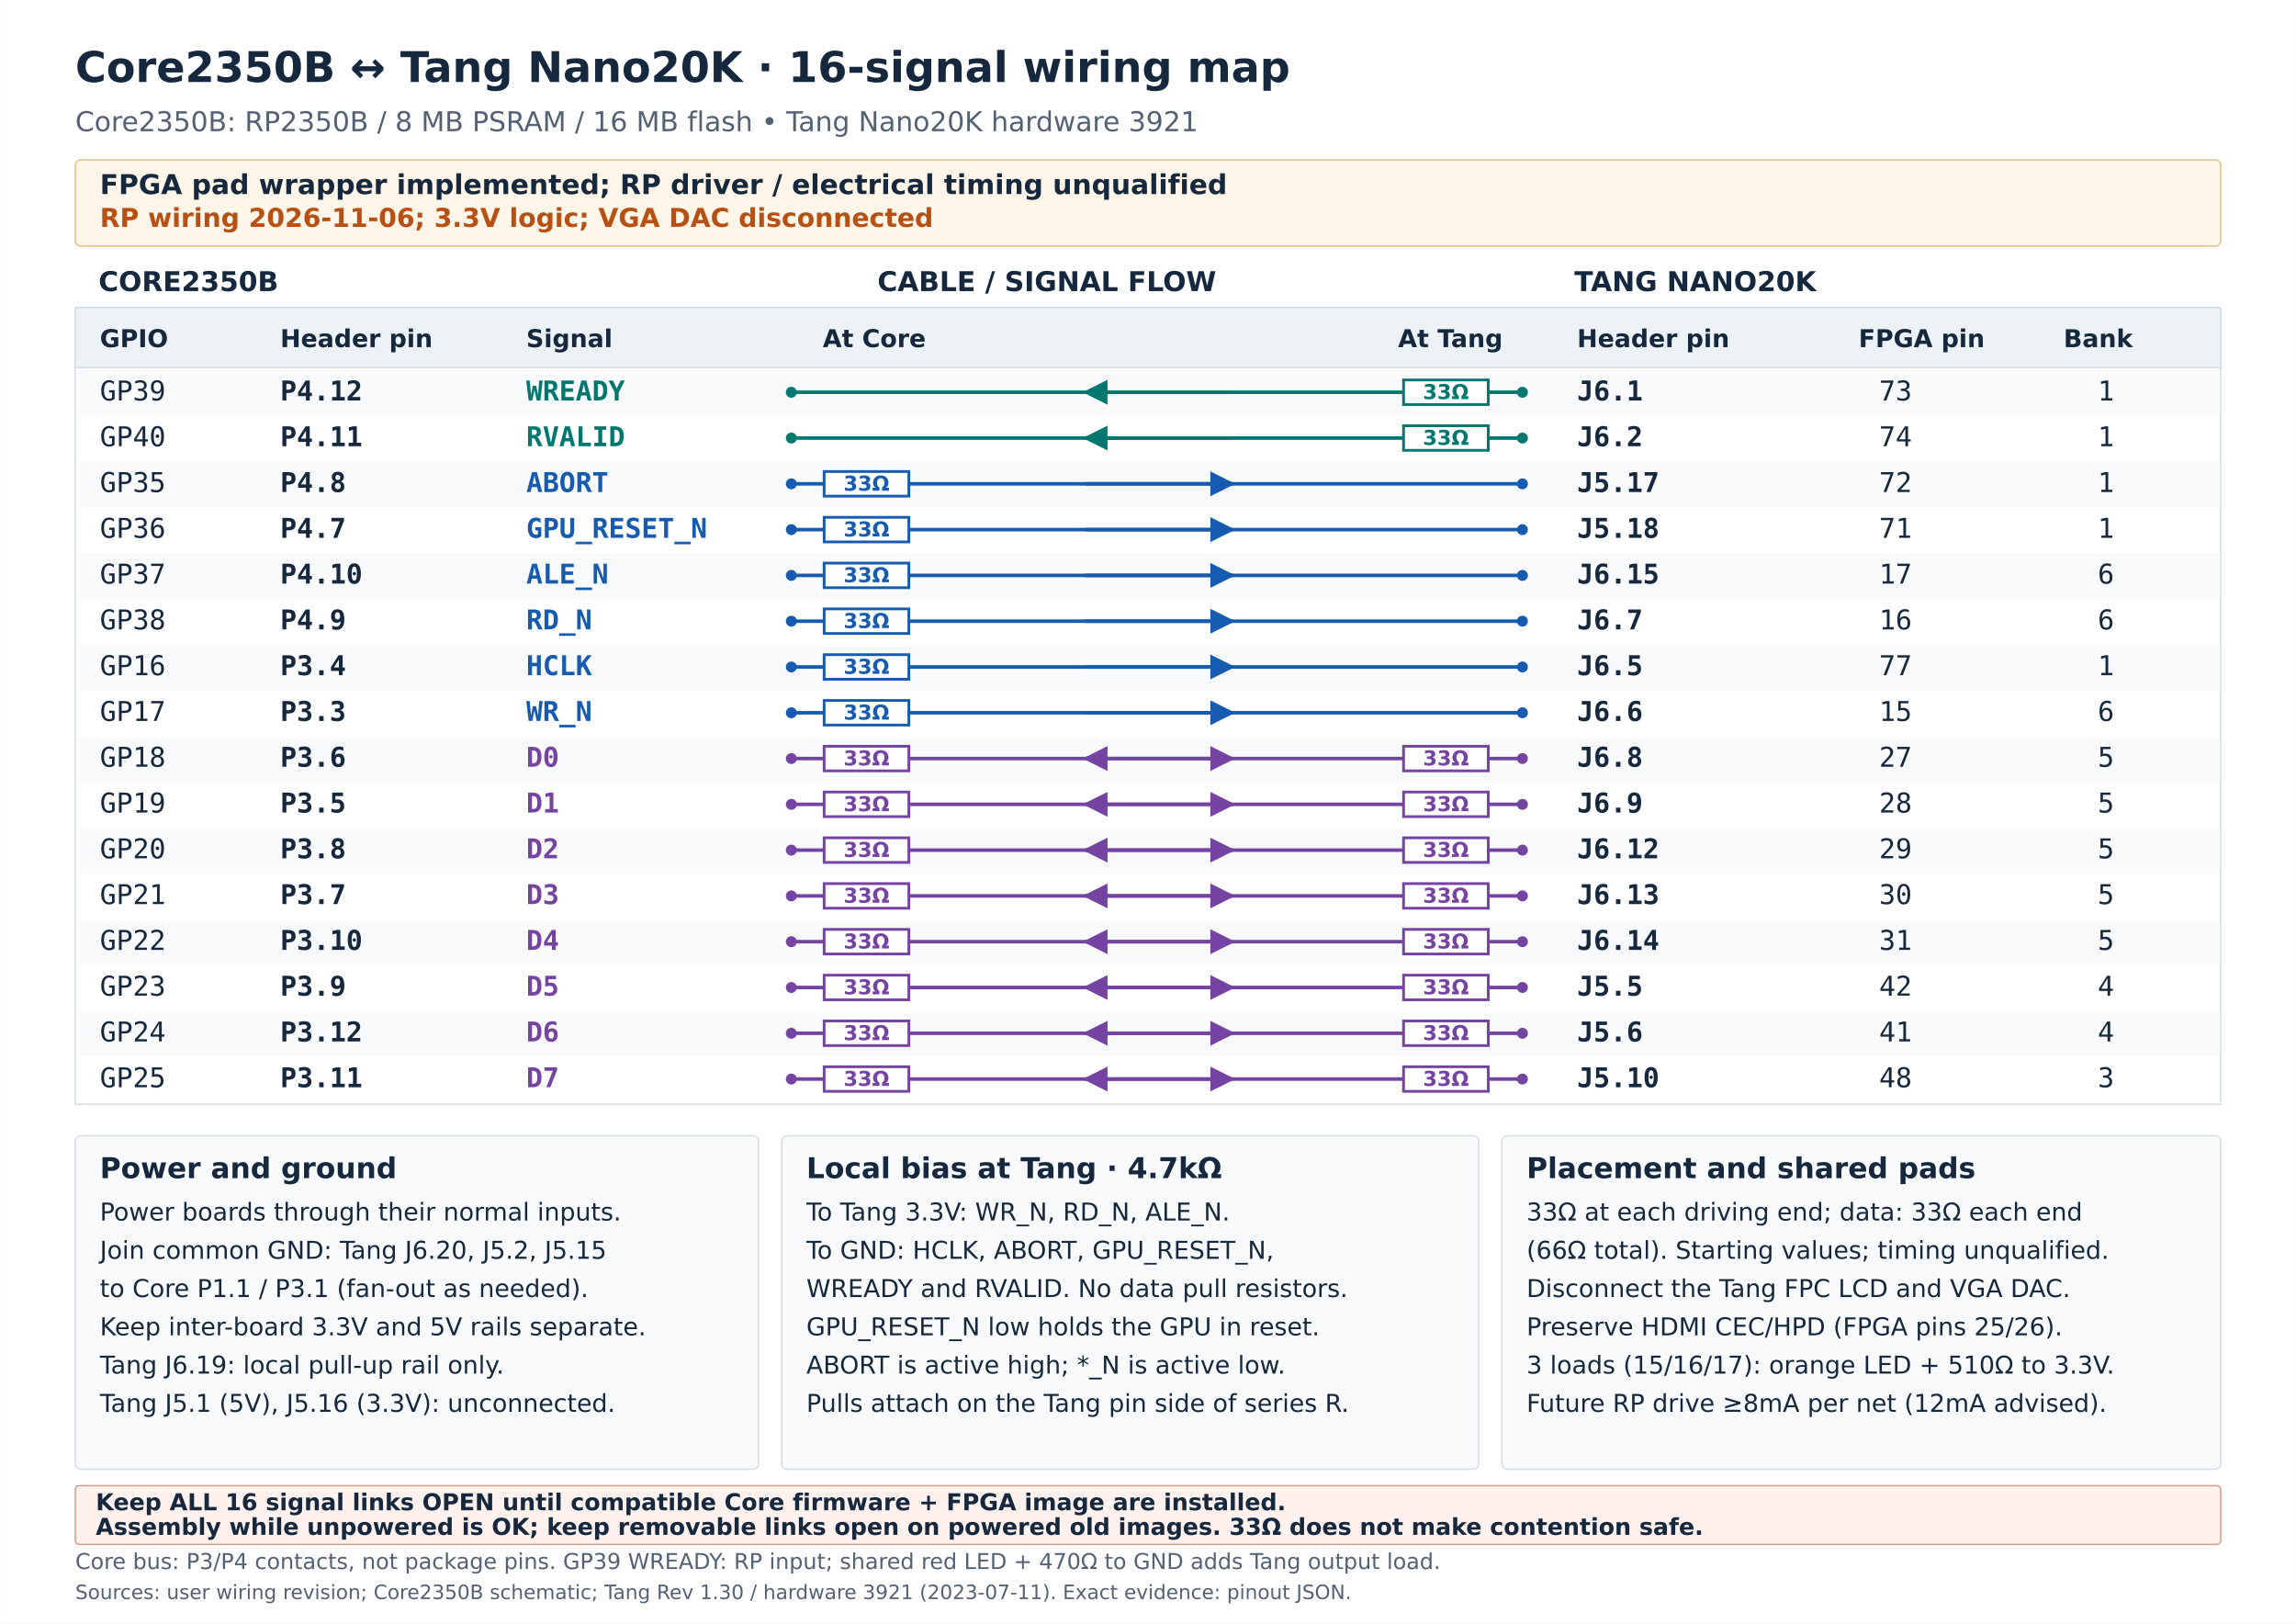
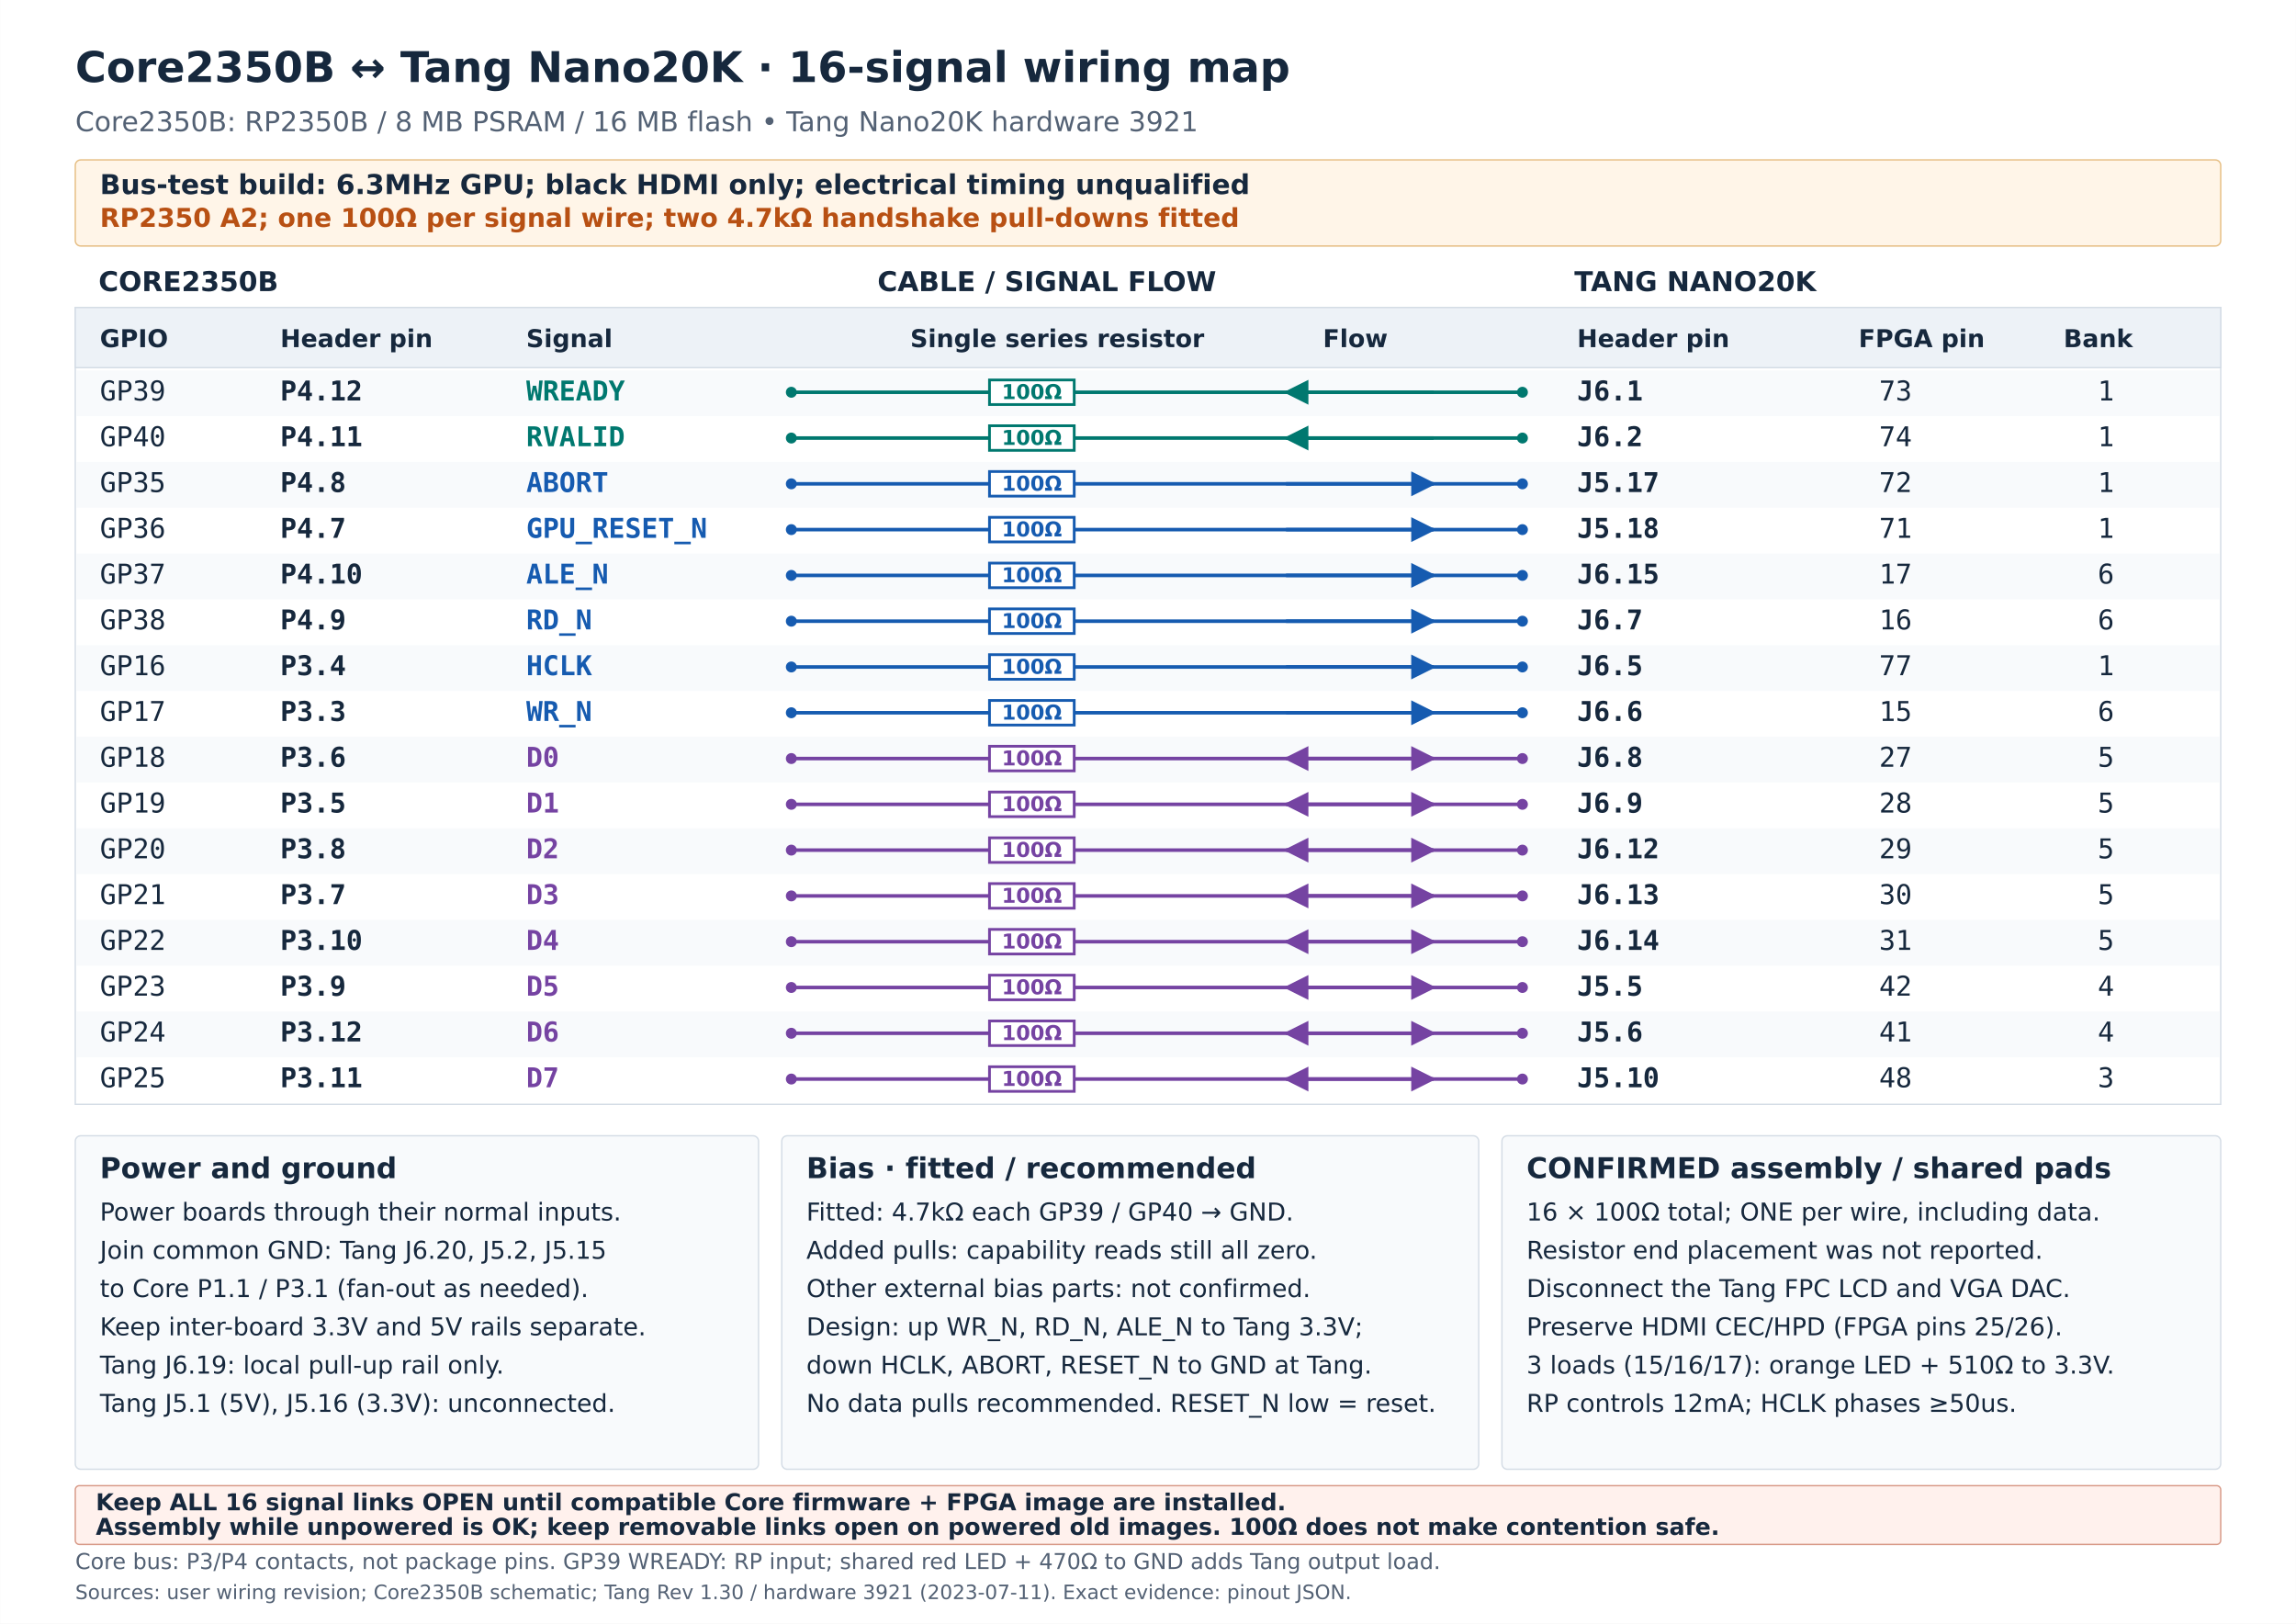
<svg xmlns="http://www.w3.org/2000/svg" width="297mm" height="210mm" viewBox="0 0 1680 1188" role="img" aria-label="Core2350B to Tang Nano20K: revised 16-signal point-to-point wiring">
  <defs>
    <marker id="arrow" viewBox="0 0 10 10" refX="9" refY="5" markerWidth="7" markerHeight="7" orient="auto-start-reverse" markerUnits="strokeWidth">
      <path d="M0 0L10 5L0 10Z" fill="context-stroke" />
    </marker>
  </defs>
  <style>text{font-family:"DejaVu Sans",Arial,sans-serif;fill:#16283d}.mono{font-family:"DejaVu Sans Mono",monospace}</style>
  <rect x="0" y="0" width="1680" height="1188" rx="0" fill="white" stroke="none" stroke-width="1" />
  <text x="55" y="60" font-size="31" font-weight="700" style="fill:#16283d" text-anchor="start" class="">Core2350B ↔ Tang Nano20K · 16-signal wiring map</text>
  <text x="55" y="96" font-size="20" font-weight="400" style="fill:#536174" text-anchor="start" class="">Core2350B: RP2350B / 8 MB PSRAM / 16 MB flash   •   Tang Nano20K hardware 3921</text>
  <rect x="55" y="117" width="1570" height="63" rx="4" fill="#fff5e8" stroke="#e6be83" stroke-width="1" />
-   <text x="73" y="142" font-size="20" font-weight="700" style="fill:#16283d" text-anchor="start" class="">FPGA pad wrapper implemented; RP driver / electrical timing unqualified</text>
-   <text x="73" y="166" font-size="19" font-weight="600" style="fill:#b85013" text-anchor="start" class="">RP wiring 2026-11-06; 3.3V logic; VGA DAC disconnected</text>
+   <text x="73" y="142" font-size="20" font-weight="700" style="fill:#16283d" text-anchor="start" class="">Bus-test build: 6.3MHz GPU; black HDMI only; electrical timing unqualified</text>
+   <text x="73" y="166" font-size="19" font-weight="600" style="fill:#b85013" text-anchor="start" class="">RP2350 A2; one 100Ω per signal wire; two 4.7kΩ handshake pull-downs fitted</text>
  <text x="72" y="213" font-size="20" font-weight="700" style="fill:#16283d" text-anchor="start" class="">CORE2350B</text>
  <text x="642" y="213" font-size="20" font-weight="700" style="fill:#16283d" text-anchor="start" class="">CABLE / SIGNAL FLOW</text>
  <text x="1152" y="213" font-size="20" font-weight="700" style="fill:#16283d" text-anchor="start" class="">TANG NANO20K</text>
  <rect x="55" y="225" width="1570" height="583" rx="0" fill="white" stroke="#d4dce5" stroke-width="1" />
  <rect x="55" y="225" width="1570" height="44" rx="0" fill="#edf2f7" stroke="#d4dce5" stroke-width="1" />
  <text x="73" y="254" font-size="18" font-weight="700" style="fill:#16283d" text-anchor="start" class="">GPIO</text>
  <text x="205" y="254" font-size="18" font-weight="700" style="fill:#16283d" text-anchor="start" class="">Header pin</text>
  <text x="385" y="254" font-size="18" font-weight="700" style="fill:#16283d" text-anchor="start" class="">Signal</text>
-   <text x="602" y="254" font-size="18" font-weight="700" style="fill:#16283d" text-anchor="start" class="">At Core</text>
-   <text x="1023" y="254" font-size="18" font-weight="700" style="fill:#16283d" text-anchor="start" class="">At Tang</text>
+   <text x="666" y="254" font-size="18" font-weight="700" style="fill:#16283d" text-anchor="start" class="">Single series resistor</text>
+   <text x="968" y="254" font-size="18" font-weight="700" style="fill:#16283d" text-anchor="start" class="">Flow</text>
  <text x="1154" y="254" font-size="18" font-weight="700" style="fill:#16283d" text-anchor="start" class="">Header pin</text>
  <text x="1360" y="254" font-size="18" font-weight="700" style="fill:#16283d" text-anchor="start" class="">FPGA pin</text>
  <text x="1510" y="254" font-size="18" font-weight="700" style="fill:#16283d" text-anchor="start" class="">Bank</text>
  <rect x="56" y="271.0" width="1568" height="33.5" rx="0" fill="#f8fafc" stroke="none" stroke-width="1" />
  <text x="73" y="293.0" font-size="20" font-weight="400" style="fill:#16283d" text-anchor="start" class="mono">GP39</text>
  <text x="205" y="293.0" font-size="20" font-weight="600" style="fill:#16283d" text-anchor="start" class="mono">P4.12</text>
  <text x="385" y="293.0" font-size="20" font-weight="700" style="fill:#00786f" text-anchor="start" class="mono">WREADY</text>
  <line x1="579" y1="287.0" x2="1114" y2="287.0" stroke="#00786f" stroke-width="2.6" />
  <circle cx="579" cy="287.0" r="3.5" fill="#00786f" stroke="#00786f" stroke-width="1" />
  <circle cx="1114" cy="287.0" r="3.5" fill="#00786f" stroke="#00786f" stroke-width="1" />
-   <rect x="1027" y="278.0" width="62" height="18" rx="0" fill="white" stroke="#00786f" stroke-width="2" />
-   <text x="1058" y="292.0" font-size="15" font-weight="600" style="fill:#00786f" text-anchor="middle" class="">33Ω</text>
-   <line x1="794" y1="287.0" x2="902" y2="287.0" stroke="#00786f" stroke-width="2.6" marker-start="url(#arrow)" />
+   <rect x="724" y="278.0" width="62" height="18" rx="0" fill="white" stroke="#00786f" stroke-width="2" />
+   <text x="755" y="292.0" font-size="15" font-weight="600" style="fill:#00786f" text-anchor="middle" class="">100Ω</text>
+   <line x1="941" y1="287.0" x2="1049" y2="287.0" stroke="#00786f" stroke-width="2.6" marker-start="url(#arrow)" />
  <text x="1154" y="293.0" font-size="20" font-weight="600" style="fill:#16283d" text-anchor="start" class="mono">J6.1</text>
  <text x="1375" y="293.0" font-size="20" font-weight="400" style="fill:#16283d" text-anchor="start" class="mono">73</text>
  <text x="1535" y="293.0" font-size="20" font-weight="400" style="fill:#16283d" text-anchor="start" class="mono">1</text>
  <text x="73" y="326.5" font-size="20" font-weight="400" style="fill:#16283d" text-anchor="start" class="mono">GP40</text>
  <text x="205" y="326.5" font-size="20" font-weight="600" style="fill:#16283d" text-anchor="start" class="mono">P4.11</text>
  <text x="385" y="326.5" font-size="20" font-weight="700" style="fill:#00786f" text-anchor="start" class="mono">RVALID</text>
  <line x1="579" y1="320.5" x2="1114" y2="320.5" stroke="#00786f" stroke-width="2.6" />
  <circle cx="579" cy="320.5" r="3.5" fill="#00786f" stroke="#00786f" stroke-width="1" />
  <circle cx="1114" cy="320.5" r="3.5" fill="#00786f" stroke="#00786f" stroke-width="1" />
-   <rect x="1027" y="311.5" width="62" height="18" rx="0" fill="white" stroke="#00786f" stroke-width="2" />
-   <text x="1058" y="325.5" font-size="15" font-weight="600" style="fill:#00786f" text-anchor="middle" class="">33Ω</text>
-   <line x1="794" y1="320.5" x2="902" y2="320.5" stroke="#00786f" stroke-width="2.6" marker-start="url(#arrow)" />
+   <rect x="724" y="311.5" width="62" height="18" rx="0" fill="white" stroke="#00786f" stroke-width="2" />
+   <text x="755" y="325.5" font-size="15" font-weight="600" style="fill:#00786f" text-anchor="middle" class="">100Ω</text>
+   <line x1="941" y1="320.5" x2="1049" y2="320.5" stroke="#00786f" stroke-width="2.6" marker-start="url(#arrow)" />
  <text x="1154" y="326.5" font-size="20" font-weight="600" style="fill:#16283d" text-anchor="start" class="mono">J6.2</text>
  <text x="1375" y="326.5" font-size="20" font-weight="400" style="fill:#16283d" text-anchor="start" class="mono">74</text>
  <text x="1535" y="326.5" font-size="20" font-weight="400" style="fill:#16283d" text-anchor="start" class="mono">1</text>
  <rect x="56" y="338.0" width="1568" height="33.5" rx="0" fill="#f8fafc" stroke="none" stroke-width="1" />
  <text x="73" y="360.0" font-size="20" font-weight="400" style="fill:#16283d" text-anchor="start" class="mono">GP35</text>
  <text x="205" y="360.0" font-size="20" font-weight="600" style="fill:#16283d" text-anchor="start" class="mono">P4.8</text>
  <text x="385" y="360.0" font-size="20" font-weight="700" style="fill:#165bb0" text-anchor="start" class="mono">ABORT</text>
  <line x1="579" y1="354.0" x2="1114" y2="354.0" stroke="#165bb0" stroke-width="2.6" />
  <circle cx="579" cy="354.0" r="3.5" fill="#165bb0" stroke="#165bb0" stroke-width="1" />
  <circle cx="1114" cy="354.0" r="3.5" fill="#165bb0" stroke="#165bb0" stroke-width="1" />
-   <rect x="603" y="345.0" width="62" height="18" rx="0" fill="white" stroke="#165bb0" stroke-width="2" />
-   <text x="634" y="359.0" font-size="15" font-weight="600" style="fill:#165bb0" text-anchor="middle" class="">33Ω</text>
-   <line x1="794" y1="354.0" x2="902" y2="354.0" stroke="#165bb0" stroke-width="2.6" marker-end="url(#arrow)" />
+   <rect x="724" y="345.0" width="62" height="18" rx="0" fill="white" stroke="#165bb0" stroke-width="2" />
+   <text x="755" y="359.0" font-size="15" font-weight="600" style="fill:#165bb0" text-anchor="middle" class="">100Ω</text>
+   <line x1="941" y1="354.0" x2="1049" y2="354.0" stroke="#165bb0" stroke-width="2.6" marker-end="url(#arrow)" />
  <text x="1154" y="360.0" font-size="20" font-weight="600" style="fill:#16283d" text-anchor="start" class="mono">J5.17</text>
  <text x="1375" y="360.0" font-size="20" font-weight="400" style="fill:#16283d" text-anchor="start" class="mono">72</text>
  <text x="1535" y="360.0" font-size="20" font-weight="400" style="fill:#16283d" text-anchor="start" class="mono">1</text>
  <text x="73" y="393.5" font-size="20" font-weight="400" style="fill:#16283d" text-anchor="start" class="mono">GP36</text>
  <text x="205" y="393.5" font-size="20" font-weight="600" style="fill:#16283d" text-anchor="start" class="mono">P4.7</text>
  <text x="385" y="393.5" font-size="20" font-weight="700" style="fill:#165bb0" text-anchor="start" class="mono">GPU_RESET_N</text>
  <line x1="579" y1="387.5" x2="1114" y2="387.5" stroke="#165bb0" stroke-width="2.6" />
  <circle cx="579" cy="387.5" r="3.5" fill="#165bb0" stroke="#165bb0" stroke-width="1" />
  <circle cx="1114" cy="387.5" r="3.5" fill="#165bb0" stroke="#165bb0" stroke-width="1" />
-   <rect x="603" y="378.5" width="62" height="18" rx="0" fill="white" stroke="#165bb0" stroke-width="2" />
-   <text x="634" y="392.5" font-size="15" font-weight="600" style="fill:#165bb0" text-anchor="middle" class="">33Ω</text>
-   <line x1="794" y1="387.5" x2="902" y2="387.5" stroke="#165bb0" stroke-width="2.6" marker-end="url(#arrow)" />
+   <rect x="724" y="378.5" width="62" height="18" rx="0" fill="white" stroke="#165bb0" stroke-width="2" />
+   <text x="755" y="392.5" font-size="15" font-weight="600" style="fill:#165bb0" text-anchor="middle" class="">100Ω</text>
+   <line x1="941" y1="387.5" x2="1049" y2="387.5" stroke="#165bb0" stroke-width="2.6" marker-end="url(#arrow)" />
  <text x="1154" y="393.5" font-size="20" font-weight="600" style="fill:#16283d" text-anchor="start" class="mono">J5.18</text>
  <text x="1375" y="393.5" font-size="20" font-weight="400" style="fill:#16283d" text-anchor="start" class="mono">71</text>
  <text x="1535" y="393.5" font-size="20" font-weight="400" style="fill:#16283d" text-anchor="start" class="mono">1</text>
  <rect x="56" y="405.0" width="1568" height="33.5" rx="0" fill="#f8fafc" stroke="none" stroke-width="1" />
  <text x="73" y="427.0" font-size="20" font-weight="400" style="fill:#16283d" text-anchor="start" class="mono">GP37</text>
  <text x="205" y="427.0" font-size="20" font-weight="600" style="fill:#16283d" text-anchor="start" class="mono">P4.10</text>
  <text x="385" y="427.0" font-size="20" font-weight="700" style="fill:#165bb0" text-anchor="start" class="mono">ALE_N</text>
  <line x1="579" y1="421.0" x2="1114" y2="421.0" stroke="#165bb0" stroke-width="2.6" />
  <circle cx="579" cy="421.0" r="3.5" fill="#165bb0" stroke="#165bb0" stroke-width="1" />
  <circle cx="1114" cy="421.0" r="3.5" fill="#165bb0" stroke="#165bb0" stroke-width="1" />
-   <rect x="603" y="412.0" width="62" height="18" rx="0" fill="white" stroke="#165bb0" stroke-width="2" />
-   <text x="634" y="426.0" font-size="15" font-weight="600" style="fill:#165bb0" text-anchor="middle" class="">33Ω</text>
-   <line x1="794" y1="421.0" x2="902" y2="421.0" stroke="#165bb0" stroke-width="2.6" marker-end="url(#arrow)" />
+   <rect x="724" y="412.0" width="62" height="18" rx="0" fill="white" stroke="#165bb0" stroke-width="2" />
+   <text x="755" y="426.0" font-size="15" font-weight="600" style="fill:#165bb0" text-anchor="middle" class="">100Ω</text>
+   <line x1="941" y1="421.0" x2="1049" y2="421.0" stroke="#165bb0" stroke-width="2.6" marker-end="url(#arrow)" />
  <text x="1154" y="427.0" font-size="20" font-weight="600" style="fill:#16283d" text-anchor="start" class="mono">J6.15</text>
  <text x="1375" y="427.0" font-size="20" font-weight="400" style="fill:#16283d" text-anchor="start" class="mono">17</text>
  <text x="1535" y="427.0" font-size="20" font-weight="400" style="fill:#16283d" text-anchor="start" class="mono">6</text>
  <text x="73" y="460.5" font-size="20" font-weight="400" style="fill:#16283d" text-anchor="start" class="mono">GP38</text>
  <text x="205" y="460.5" font-size="20" font-weight="600" style="fill:#16283d" text-anchor="start" class="mono">P4.9</text>
  <text x="385" y="460.5" font-size="20" font-weight="700" style="fill:#165bb0" text-anchor="start" class="mono">RD_N</text>
  <line x1="579" y1="454.5" x2="1114" y2="454.5" stroke="#165bb0" stroke-width="2.6" />
  <circle cx="579" cy="454.5" r="3.5" fill="#165bb0" stroke="#165bb0" stroke-width="1" />
  <circle cx="1114" cy="454.5" r="3.5" fill="#165bb0" stroke="#165bb0" stroke-width="1" />
-   <rect x="603" y="445.5" width="62" height="18" rx="0" fill="white" stroke="#165bb0" stroke-width="2" />
-   <text x="634" y="459.5" font-size="15" font-weight="600" style="fill:#165bb0" text-anchor="middle" class="">33Ω</text>
-   <line x1="794" y1="454.5" x2="902" y2="454.5" stroke="#165bb0" stroke-width="2.6" marker-end="url(#arrow)" />
+   <rect x="724" y="445.5" width="62" height="18" rx="0" fill="white" stroke="#165bb0" stroke-width="2" />
+   <text x="755" y="459.5" font-size="15" font-weight="600" style="fill:#165bb0" text-anchor="middle" class="">100Ω</text>
+   <line x1="941" y1="454.5" x2="1049" y2="454.5" stroke="#165bb0" stroke-width="2.6" marker-end="url(#arrow)" />
  <text x="1154" y="460.5" font-size="20" font-weight="600" style="fill:#16283d" text-anchor="start" class="mono">J6.7</text>
  <text x="1375" y="460.5" font-size="20" font-weight="400" style="fill:#16283d" text-anchor="start" class="mono">16</text>
  <text x="1535" y="460.5" font-size="20" font-weight="400" style="fill:#16283d" text-anchor="start" class="mono">6</text>
  <rect x="56" y="472.0" width="1568" height="33.5" rx="0" fill="#f8fafc" stroke="none" stroke-width="1" />
  <text x="73" y="494.0" font-size="20" font-weight="400" style="fill:#16283d" text-anchor="start" class="mono">GP16</text>
  <text x="205" y="494.0" font-size="20" font-weight="600" style="fill:#16283d" text-anchor="start" class="mono">P3.4</text>
  <text x="385" y="494.0" font-size="20" font-weight="700" style="fill:#165bb0" text-anchor="start" class="mono">HCLK</text>
  <line x1="579" y1="488.0" x2="1114" y2="488.0" stroke="#165bb0" stroke-width="2.6" />
  <circle cx="579" cy="488.0" r="3.5" fill="#165bb0" stroke="#165bb0" stroke-width="1" />
  <circle cx="1114" cy="488.0" r="3.5" fill="#165bb0" stroke="#165bb0" stroke-width="1" />
-   <rect x="603" y="479.0" width="62" height="18" rx="0" fill="white" stroke="#165bb0" stroke-width="2" />
-   <text x="634" y="493.0" font-size="15" font-weight="600" style="fill:#165bb0" text-anchor="middle" class="">33Ω</text>
-   <line x1="794" y1="488.0" x2="902" y2="488.0" stroke="#165bb0" stroke-width="2.6" marker-end="url(#arrow)" />
+   <rect x="724" y="479.0" width="62" height="18" rx="0" fill="white" stroke="#165bb0" stroke-width="2" />
+   <text x="755" y="493.0" font-size="15" font-weight="600" style="fill:#165bb0" text-anchor="middle" class="">100Ω</text>
+   <line x1="941" y1="488.0" x2="1049" y2="488.0" stroke="#165bb0" stroke-width="2.6" marker-end="url(#arrow)" />
  <text x="1154" y="494.0" font-size="20" font-weight="600" style="fill:#16283d" text-anchor="start" class="mono">J6.5</text>
  <text x="1375" y="494.0" font-size="20" font-weight="400" style="fill:#16283d" text-anchor="start" class="mono">77</text>
  <text x="1535" y="494.0" font-size="20" font-weight="400" style="fill:#16283d" text-anchor="start" class="mono">1</text>
  <text x="73" y="527.5" font-size="20" font-weight="400" style="fill:#16283d" text-anchor="start" class="mono">GP17</text>
  <text x="205" y="527.5" font-size="20" font-weight="600" style="fill:#16283d" text-anchor="start" class="mono">P3.3</text>
  <text x="385" y="527.5" font-size="20" font-weight="700" style="fill:#165bb0" text-anchor="start" class="mono">WR_N</text>
  <line x1="579" y1="521.5" x2="1114" y2="521.5" stroke="#165bb0" stroke-width="2.6" />
  <circle cx="579" cy="521.5" r="3.5" fill="#165bb0" stroke="#165bb0" stroke-width="1" />
  <circle cx="1114" cy="521.5" r="3.5" fill="#165bb0" stroke="#165bb0" stroke-width="1" />
-   <rect x="603" y="512.5" width="62" height="18" rx="0" fill="white" stroke="#165bb0" stroke-width="2" />
-   <text x="634" y="526.5" font-size="15" font-weight="600" style="fill:#165bb0" text-anchor="middle" class="">33Ω</text>
-   <line x1="794" y1="521.5" x2="902" y2="521.5" stroke="#165bb0" stroke-width="2.6" marker-end="url(#arrow)" />
+   <rect x="724" y="512.5" width="62" height="18" rx="0" fill="white" stroke="#165bb0" stroke-width="2" />
+   <text x="755" y="526.5" font-size="15" font-weight="600" style="fill:#165bb0" text-anchor="middle" class="">100Ω</text>
+   <line x1="941" y1="521.5" x2="1049" y2="521.5" stroke="#165bb0" stroke-width="2.6" marker-end="url(#arrow)" />
  <text x="1154" y="527.5" font-size="20" font-weight="600" style="fill:#16283d" text-anchor="start" class="mono">J6.6</text>
  <text x="1375" y="527.5" font-size="20" font-weight="400" style="fill:#16283d" text-anchor="start" class="mono">15</text>
  <text x="1535" y="527.5" font-size="20" font-weight="400" style="fill:#16283d" text-anchor="start" class="mono">6</text>
  <rect x="56" y="539.0" width="1568" height="33.5" rx="0" fill="#f8fafc" stroke="none" stroke-width="1" />
  <text x="73" y="561.0" font-size="20" font-weight="400" style="fill:#16283d" text-anchor="start" class="mono">GP18</text>
  <text x="205" y="561.0" font-size="20" font-weight="600" style="fill:#16283d" text-anchor="start" class="mono">P3.6</text>
  <text x="385" y="561.0" font-size="20" font-weight="700" style="fill:#7543a2" text-anchor="start" class="mono">D0</text>
  <line x1="579" y1="555.0" x2="1114" y2="555.0" stroke="#7543a2" stroke-width="2.6" />
  <circle cx="579" cy="555.0" r="3.5" fill="#7543a2" stroke="#7543a2" stroke-width="1" />
  <circle cx="1114" cy="555.0" r="3.5" fill="#7543a2" stroke="#7543a2" stroke-width="1" />
-   <rect x="603" y="546.0" width="62" height="18" rx="0" fill="white" stroke="#7543a2" stroke-width="2" />
-   <text x="634" y="560.0" font-size="15" font-weight="600" style="fill:#7543a2" text-anchor="middle" class="">33Ω</text>
-   <rect x="1027" y="546.0" width="62" height="18" rx="0" fill="white" stroke="#7543a2" stroke-width="2" />
-   <text x="1058" y="560.0" font-size="15" font-weight="600" style="fill:#7543a2" text-anchor="middle" class="">33Ω</text>
-   <line x1="794" y1="555.0" x2="902" y2="555.0" stroke="#7543a2" stroke-width="2.6" marker-start="url(#arrow)" marker-end="url(#arrow)" />
+   <rect x="724" y="546.0" width="62" height="18" rx="0" fill="white" stroke="#7543a2" stroke-width="2" />
+   <text x="755" y="560.0" font-size="15" font-weight="600" style="fill:#7543a2" text-anchor="middle" class="">100Ω</text>
+   <line x1="941" y1="555.0" x2="1049" y2="555.0" stroke="#7543a2" stroke-width="2.6" marker-start="url(#arrow)" marker-end="url(#arrow)" />
  <text x="1154" y="561.0" font-size="20" font-weight="600" style="fill:#16283d" text-anchor="start" class="mono">J6.8</text>
  <text x="1375" y="561.0" font-size="20" font-weight="400" style="fill:#16283d" text-anchor="start" class="mono">27</text>
  <text x="1535" y="561.0" font-size="20" font-weight="400" style="fill:#16283d" text-anchor="start" class="mono">5</text>
  <text x="73" y="594.5" font-size="20" font-weight="400" style="fill:#16283d" text-anchor="start" class="mono">GP19</text>
  <text x="205" y="594.5" font-size="20" font-weight="600" style="fill:#16283d" text-anchor="start" class="mono">P3.5</text>
  <text x="385" y="594.5" font-size="20" font-weight="700" style="fill:#7543a2" text-anchor="start" class="mono">D1</text>
  <line x1="579" y1="588.5" x2="1114" y2="588.5" stroke="#7543a2" stroke-width="2.6" />
  <circle cx="579" cy="588.5" r="3.5" fill="#7543a2" stroke="#7543a2" stroke-width="1" />
  <circle cx="1114" cy="588.5" r="3.5" fill="#7543a2" stroke="#7543a2" stroke-width="1" />
-   <rect x="603" y="579.5" width="62" height="18" rx="0" fill="white" stroke="#7543a2" stroke-width="2" />
-   <text x="634" y="593.5" font-size="15" font-weight="600" style="fill:#7543a2" text-anchor="middle" class="">33Ω</text>
-   <rect x="1027" y="579.5" width="62" height="18" rx="0" fill="white" stroke="#7543a2" stroke-width="2" />
-   <text x="1058" y="593.5" font-size="15" font-weight="600" style="fill:#7543a2" text-anchor="middle" class="">33Ω</text>
-   <line x1="794" y1="588.5" x2="902" y2="588.5" stroke="#7543a2" stroke-width="2.6" marker-start="url(#arrow)" marker-end="url(#arrow)" />
+   <rect x="724" y="579.5" width="62" height="18" rx="0" fill="white" stroke="#7543a2" stroke-width="2" />
+   <text x="755" y="593.5" font-size="15" font-weight="600" style="fill:#7543a2" text-anchor="middle" class="">100Ω</text>
+   <line x1="941" y1="588.5" x2="1049" y2="588.5" stroke="#7543a2" stroke-width="2.6" marker-start="url(#arrow)" marker-end="url(#arrow)" />
  <text x="1154" y="594.5" font-size="20" font-weight="600" style="fill:#16283d" text-anchor="start" class="mono">J6.9</text>
  <text x="1375" y="594.5" font-size="20" font-weight="400" style="fill:#16283d" text-anchor="start" class="mono">28</text>
  <text x="1535" y="594.5" font-size="20" font-weight="400" style="fill:#16283d" text-anchor="start" class="mono">5</text>
  <rect x="56" y="606.0" width="1568" height="33.5" rx="0" fill="#f8fafc" stroke="none" stroke-width="1" />
  <text x="73" y="628.0" font-size="20" font-weight="400" style="fill:#16283d" text-anchor="start" class="mono">GP20</text>
  <text x="205" y="628.0" font-size="20" font-weight="600" style="fill:#16283d" text-anchor="start" class="mono">P3.8</text>
  <text x="385" y="628.0" font-size="20" font-weight="700" style="fill:#7543a2" text-anchor="start" class="mono">D2</text>
  <line x1="579" y1="622.0" x2="1114" y2="622.0" stroke="#7543a2" stroke-width="2.6" />
  <circle cx="579" cy="622.0" r="3.5" fill="#7543a2" stroke="#7543a2" stroke-width="1" />
  <circle cx="1114" cy="622.0" r="3.5" fill="#7543a2" stroke="#7543a2" stroke-width="1" />
-   <rect x="603" y="613.0" width="62" height="18" rx="0" fill="white" stroke="#7543a2" stroke-width="2" />
-   <text x="634" y="627.0" font-size="15" font-weight="600" style="fill:#7543a2" text-anchor="middle" class="">33Ω</text>
-   <rect x="1027" y="613.0" width="62" height="18" rx="0" fill="white" stroke="#7543a2" stroke-width="2" />
-   <text x="1058" y="627.0" font-size="15" font-weight="600" style="fill:#7543a2" text-anchor="middle" class="">33Ω</text>
-   <line x1="794" y1="622.0" x2="902" y2="622.0" stroke="#7543a2" stroke-width="2.6" marker-start="url(#arrow)" marker-end="url(#arrow)" />
+   <rect x="724" y="613.0" width="62" height="18" rx="0" fill="white" stroke="#7543a2" stroke-width="2" />
+   <text x="755" y="627.0" font-size="15" font-weight="600" style="fill:#7543a2" text-anchor="middle" class="">100Ω</text>
+   <line x1="941" y1="622.0" x2="1049" y2="622.0" stroke="#7543a2" stroke-width="2.6" marker-start="url(#arrow)" marker-end="url(#arrow)" />
  <text x="1154" y="628.0" font-size="20" font-weight="600" style="fill:#16283d" text-anchor="start" class="mono">J6.12</text>
  <text x="1375" y="628.0" font-size="20" font-weight="400" style="fill:#16283d" text-anchor="start" class="mono">29</text>
  <text x="1535" y="628.0" font-size="20" font-weight="400" style="fill:#16283d" text-anchor="start" class="mono">5</text>
  <text x="73" y="661.5" font-size="20" font-weight="400" style="fill:#16283d" text-anchor="start" class="mono">GP21</text>
  <text x="205" y="661.5" font-size="20" font-weight="600" style="fill:#16283d" text-anchor="start" class="mono">P3.7</text>
  <text x="385" y="661.5" font-size="20" font-weight="700" style="fill:#7543a2" text-anchor="start" class="mono">D3</text>
  <line x1="579" y1="655.5" x2="1114" y2="655.5" stroke="#7543a2" stroke-width="2.6" />
  <circle cx="579" cy="655.5" r="3.5" fill="#7543a2" stroke="#7543a2" stroke-width="1" />
  <circle cx="1114" cy="655.5" r="3.5" fill="#7543a2" stroke="#7543a2" stroke-width="1" />
-   <rect x="603" y="646.5" width="62" height="18" rx="0" fill="white" stroke="#7543a2" stroke-width="2" />
-   <text x="634" y="660.5" font-size="15" font-weight="600" style="fill:#7543a2" text-anchor="middle" class="">33Ω</text>
-   <rect x="1027" y="646.5" width="62" height="18" rx="0" fill="white" stroke="#7543a2" stroke-width="2" />
-   <text x="1058" y="660.5" font-size="15" font-weight="600" style="fill:#7543a2" text-anchor="middle" class="">33Ω</text>
-   <line x1="794" y1="655.5" x2="902" y2="655.5" stroke="#7543a2" stroke-width="2.6" marker-start="url(#arrow)" marker-end="url(#arrow)" />
+   <rect x="724" y="646.5" width="62" height="18" rx="0" fill="white" stroke="#7543a2" stroke-width="2" />
+   <text x="755" y="660.5" font-size="15" font-weight="600" style="fill:#7543a2" text-anchor="middle" class="">100Ω</text>
+   <line x1="941" y1="655.5" x2="1049" y2="655.5" stroke="#7543a2" stroke-width="2.6" marker-start="url(#arrow)" marker-end="url(#arrow)" />
  <text x="1154" y="661.5" font-size="20" font-weight="600" style="fill:#16283d" text-anchor="start" class="mono">J6.13</text>
  <text x="1375" y="661.5" font-size="20" font-weight="400" style="fill:#16283d" text-anchor="start" class="mono">30</text>
  <text x="1535" y="661.5" font-size="20" font-weight="400" style="fill:#16283d" text-anchor="start" class="mono">5</text>
  <rect x="56" y="673.0" width="1568" height="33.5" rx="0" fill="#f8fafc" stroke="none" stroke-width="1" />
  <text x="73" y="695.0" font-size="20" font-weight="400" style="fill:#16283d" text-anchor="start" class="mono">GP22</text>
  <text x="205" y="695.0" font-size="20" font-weight="600" style="fill:#16283d" text-anchor="start" class="mono">P3.10</text>
  <text x="385" y="695.0" font-size="20" font-weight="700" style="fill:#7543a2" text-anchor="start" class="mono">D4</text>
  <line x1="579" y1="689.0" x2="1114" y2="689.0" stroke="#7543a2" stroke-width="2.6" />
  <circle cx="579" cy="689.0" r="3.5" fill="#7543a2" stroke="#7543a2" stroke-width="1" />
  <circle cx="1114" cy="689.0" r="3.5" fill="#7543a2" stroke="#7543a2" stroke-width="1" />
-   <rect x="603" y="680.0" width="62" height="18" rx="0" fill="white" stroke="#7543a2" stroke-width="2" />
-   <text x="634" y="694.0" font-size="15" font-weight="600" style="fill:#7543a2" text-anchor="middle" class="">33Ω</text>
-   <rect x="1027" y="680.0" width="62" height="18" rx="0" fill="white" stroke="#7543a2" stroke-width="2" />
-   <text x="1058" y="694.0" font-size="15" font-weight="600" style="fill:#7543a2" text-anchor="middle" class="">33Ω</text>
-   <line x1="794" y1="689.0" x2="902" y2="689.0" stroke="#7543a2" stroke-width="2.6" marker-start="url(#arrow)" marker-end="url(#arrow)" />
+   <rect x="724" y="680.0" width="62" height="18" rx="0" fill="white" stroke="#7543a2" stroke-width="2" />
+   <text x="755" y="694.0" font-size="15" font-weight="600" style="fill:#7543a2" text-anchor="middle" class="">100Ω</text>
+   <line x1="941" y1="689.0" x2="1049" y2="689.0" stroke="#7543a2" stroke-width="2.6" marker-start="url(#arrow)" marker-end="url(#arrow)" />
  <text x="1154" y="695.0" font-size="20" font-weight="600" style="fill:#16283d" text-anchor="start" class="mono">J6.14</text>
  <text x="1375" y="695.0" font-size="20" font-weight="400" style="fill:#16283d" text-anchor="start" class="mono">31</text>
  <text x="1535" y="695.0" font-size="20" font-weight="400" style="fill:#16283d" text-anchor="start" class="mono">5</text>
  <text x="73" y="728.5" font-size="20" font-weight="400" style="fill:#16283d" text-anchor="start" class="mono">GP23</text>
  <text x="205" y="728.5" font-size="20" font-weight="600" style="fill:#16283d" text-anchor="start" class="mono">P3.9</text>
  <text x="385" y="728.5" font-size="20" font-weight="700" style="fill:#7543a2" text-anchor="start" class="mono">D5</text>
  <line x1="579" y1="722.5" x2="1114" y2="722.5" stroke="#7543a2" stroke-width="2.6" />
  <circle cx="579" cy="722.5" r="3.5" fill="#7543a2" stroke="#7543a2" stroke-width="1" />
  <circle cx="1114" cy="722.5" r="3.5" fill="#7543a2" stroke="#7543a2" stroke-width="1" />
-   <rect x="603" y="713.5" width="62" height="18" rx="0" fill="white" stroke="#7543a2" stroke-width="2" />
-   <text x="634" y="727.5" font-size="15" font-weight="600" style="fill:#7543a2" text-anchor="middle" class="">33Ω</text>
-   <rect x="1027" y="713.5" width="62" height="18" rx="0" fill="white" stroke="#7543a2" stroke-width="2" />
-   <text x="1058" y="727.5" font-size="15" font-weight="600" style="fill:#7543a2" text-anchor="middle" class="">33Ω</text>
-   <line x1="794" y1="722.5" x2="902" y2="722.5" stroke="#7543a2" stroke-width="2.6" marker-start="url(#arrow)" marker-end="url(#arrow)" />
+   <rect x="724" y="713.5" width="62" height="18" rx="0" fill="white" stroke="#7543a2" stroke-width="2" />
+   <text x="755" y="727.5" font-size="15" font-weight="600" style="fill:#7543a2" text-anchor="middle" class="">100Ω</text>
+   <line x1="941" y1="722.5" x2="1049" y2="722.5" stroke="#7543a2" stroke-width="2.6" marker-start="url(#arrow)" marker-end="url(#arrow)" />
  <text x="1154" y="728.5" font-size="20" font-weight="600" style="fill:#16283d" text-anchor="start" class="mono">J5.5</text>
  <text x="1375" y="728.5" font-size="20" font-weight="400" style="fill:#16283d" text-anchor="start" class="mono">42</text>
  <text x="1535" y="728.5" font-size="20" font-weight="400" style="fill:#16283d" text-anchor="start" class="mono">4</text>
  <rect x="56" y="740.0" width="1568" height="33.5" rx="0" fill="#f8fafc" stroke="none" stroke-width="1" />
  <text x="73" y="762.0" font-size="20" font-weight="400" style="fill:#16283d" text-anchor="start" class="mono">GP24</text>
  <text x="205" y="762.0" font-size="20" font-weight="600" style="fill:#16283d" text-anchor="start" class="mono">P3.12</text>
  <text x="385" y="762.0" font-size="20" font-weight="700" style="fill:#7543a2" text-anchor="start" class="mono">D6</text>
  <line x1="579" y1="756.0" x2="1114" y2="756.0" stroke="#7543a2" stroke-width="2.6" />
  <circle cx="579" cy="756.0" r="3.5" fill="#7543a2" stroke="#7543a2" stroke-width="1" />
  <circle cx="1114" cy="756.0" r="3.5" fill="#7543a2" stroke="#7543a2" stroke-width="1" />
-   <rect x="603" y="747.0" width="62" height="18" rx="0" fill="white" stroke="#7543a2" stroke-width="2" />
-   <text x="634" y="761.0" font-size="15" font-weight="600" style="fill:#7543a2" text-anchor="middle" class="">33Ω</text>
-   <rect x="1027" y="747.0" width="62" height="18" rx="0" fill="white" stroke="#7543a2" stroke-width="2" />
-   <text x="1058" y="761.0" font-size="15" font-weight="600" style="fill:#7543a2" text-anchor="middle" class="">33Ω</text>
-   <line x1="794" y1="756.0" x2="902" y2="756.0" stroke="#7543a2" stroke-width="2.6" marker-start="url(#arrow)" marker-end="url(#arrow)" />
+   <rect x="724" y="747.0" width="62" height="18" rx="0" fill="white" stroke="#7543a2" stroke-width="2" />
+   <text x="755" y="761.0" font-size="15" font-weight="600" style="fill:#7543a2" text-anchor="middle" class="">100Ω</text>
+   <line x1="941" y1="756.0" x2="1049" y2="756.0" stroke="#7543a2" stroke-width="2.6" marker-start="url(#arrow)" marker-end="url(#arrow)" />
  <text x="1154" y="762.0" font-size="20" font-weight="600" style="fill:#16283d" text-anchor="start" class="mono">J5.6</text>
  <text x="1375" y="762.0" font-size="20" font-weight="400" style="fill:#16283d" text-anchor="start" class="mono">41</text>
  <text x="1535" y="762.0" font-size="20" font-weight="400" style="fill:#16283d" text-anchor="start" class="mono">4</text>
  <text x="73" y="795.5" font-size="20" font-weight="400" style="fill:#16283d" text-anchor="start" class="mono">GP25</text>
  <text x="205" y="795.5" font-size="20" font-weight="600" style="fill:#16283d" text-anchor="start" class="mono">P3.11</text>
  <text x="385" y="795.5" font-size="20" font-weight="700" style="fill:#7543a2" text-anchor="start" class="mono">D7</text>
  <line x1="579" y1="789.5" x2="1114" y2="789.5" stroke="#7543a2" stroke-width="2.6" />
  <circle cx="579" cy="789.5" r="3.5" fill="#7543a2" stroke="#7543a2" stroke-width="1" />
  <circle cx="1114" cy="789.5" r="3.5" fill="#7543a2" stroke="#7543a2" stroke-width="1" />
-   <rect x="603" y="780.5" width="62" height="18" rx="0" fill="white" stroke="#7543a2" stroke-width="2" />
-   <text x="634" y="794.5" font-size="15" font-weight="600" style="fill:#7543a2" text-anchor="middle" class="">33Ω</text>
-   <rect x="1027" y="780.5" width="62" height="18" rx="0" fill="white" stroke="#7543a2" stroke-width="2" />
-   <text x="1058" y="794.5" font-size="15" font-weight="600" style="fill:#7543a2" text-anchor="middle" class="">33Ω</text>
-   <line x1="794" y1="789.5" x2="902" y2="789.5" stroke="#7543a2" stroke-width="2.6" marker-start="url(#arrow)" marker-end="url(#arrow)" />
+   <rect x="724" y="780.5" width="62" height="18" rx="0" fill="white" stroke="#7543a2" stroke-width="2" />
+   <text x="755" y="794.5" font-size="15" font-weight="600" style="fill:#7543a2" text-anchor="middle" class="">100Ω</text>
+   <line x1="941" y1="789.5" x2="1049" y2="789.5" stroke="#7543a2" stroke-width="2.6" marker-start="url(#arrow)" marker-end="url(#arrow)" />
  <text x="1154" y="795.5" font-size="20" font-weight="600" style="fill:#16283d" text-anchor="start" class="mono">J5.10</text>
  <text x="1375" y="795.5" font-size="20" font-weight="400" style="fill:#16283d" text-anchor="start" class="mono">48</text>
  <text x="1535" y="795.5" font-size="20" font-weight="400" style="fill:#16283d" text-anchor="start" class="mono">3</text>
  <rect x="55" y="831" width="500" height="244" rx="4" fill="#f8fafc" stroke="#d4dce5" stroke-width="1" />
  <rect x="572" y="831" width="510" height="244" rx="4" fill="#f8fafc" stroke="#d4dce5" stroke-width="1" />
  <rect x="1099" y="831" width="526" height="244" rx="4" fill="#f8fafc" stroke="#d4dce5" stroke-width="1" />
  <text x="73" y="862" font-size="21" font-weight="700" style="fill:#16283d" text-anchor="start" class="">Power and ground</text>
  <text x="73" y="893" font-size="18" font-weight="400" style="fill:#16283d" text-anchor="start" class="">Power boards through their normal inputs.</text>
  <text x="73" y="921" font-size="18" font-weight="400" style="fill:#16283d" text-anchor="start" class="">Join common GND: Tang J6.20, J5.2, J5.15</text>
  <text x="73" y="949" font-size="18" font-weight="400" style="fill:#16283d" text-anchor="start" class="">to Core P1.1 / P3.1 (fan-out as needed).</text>
  <text x="73" y="977" font-size="18" font-weight="400" style="fill:#16283d" text-anchor="start" class="">Keep inter-board 3.3V and 5V rails separate.</text>
  <text x="73" y="1005" font-size="18" font-weight="400" style="fill:#16283d" text-anchor="start" class="">Tang J6.19: local pull-up rail only.</text>
  <text x="73" y="1033" font-size="18" font-weight="400" style="fill:#16283d" text-anchor="start" class="">Tang J5.1 (5V), J5.16 (3.3V): unconnected.</text>
-   <text x="590" y="862" font-size="21" font-weight="700" style="fill:#16283d" text-anchor="start" class="">Local bias at Tang · 4.7kΩ</text>
-   <text x="590" y="893" font-size="18" font-weight="400" style="fill:#16283d" text-anchor="start" class="">To Tang 3.3V: WR_N, RD_N, ALE_N.</text>
-   <text x="590" y="921" font-size="18" font-weight="400" style="fill:#16283d" text-anchor="start" class="">To GND: HCLK, ABORT, GPU_RESET_N,</text>
-   <text x="590" y="949" font-size="18" font-weight="400" style="fill:#16283d" text-anchor="start" class="">WREADY and RVALID. No data pull resistors.</text>
-   <text x="590" y="977" font-size="18" font-weight="400" style="fill:#16283d" text-anchor="start" class="">GPU_RESET_N low holds the GPU in reset.</text>
-   <text x="590" y="1005" font-size="18" font-weight="400" style="fill:#16283d" text-anchor="start" class="">ABORT is active high; *_N is active low.</text>
-   <text x="590" y="1033" font-size="18" font-weight="400" style="fill:#16283d" text-anchor="start" class="">Pulls attach on the Tang pin side of series R.</text>
-   <text x="1117" y="862" font-size="21" font-weight="700" style="fill:#16283d" text-anchor="start" class="">Placement and shared pads</text>
-   <text x="1117" y="893" font-size="18" font-weight="400" style="fill:#16283d" text-anchor="start" class="">33Ω at each driving end; data: 33Ω each end</text>
-   <text x="1117" y="921" font-size="18" font-weight="400" style="fill:#16283d" text-anchor="start" class="">(66Ω total). Starting values; timing unqualified.</text>
+   <text x="590" y="862" font-size="21" font-weight="700" style="fill:#16283d" text-anchor="start" class="">Bias · fitted / recommended</text>
+   <text x="590" y="893" font-size="18" font-weight="400" style="fill:#16283d" text-anchor="start" class="">Fitted: 4.7kΩ each GP39 / GP40 → GND.</text>
+   <text x="590" y="921" font-size="18" font-weight="400" style="fill:#16283d" text-anchor="start" class="">Added pulls: capability reads still all zero.</text>
+   <text x="590" y="949" font-size="18" font-weight="400" style="fill:#16283d" text-anchor="start" class="">Other external bias parts: not confirmed.</text>
+   <text x="590" y="977" font-size="18" font-weight="400" style="fill:#16283d" text-anchor="start" class="">Design: up WR_N, RD_N, ALE_N to Tang 3.3V;</text>
+   <text x="590" y="1005" font-size="18" font-weight="400" style="fill:#16283d" text-anchor="start" class="">down HCLK, ABORT, RESET_N to GND at Tang.</text>
+   <text x="590" y="1033" font-size="18" font-weight="400" style="fill:#16283d" text-anchor="start" class="">No data pulls recommended. RESET_N low = reset.</text>
+   <text x="1117" y="862" font-size="21" font-weight="700" style="fill:#16283d" text-anchor="start" class="">CONFIRMED assembly / shared pads</text>
+   <text x="1117" y="893" font-size="18" font-weight="400" style="fill:#16283d" text-anchor="start" class="">16 × 100Ω total; ONE per wire, including data.</text>
+   <text x="1117" y="921" font-size="18" font-weight="400" style="fill:#16283d" text-anchor="start" class="">Resistor end placement was not reported.</text>
  <text x="1117" y="949" font-size="18" font-weight="400" style="fill:#16283d" text-anchor="start" class="">Disconnect the Tang FPC LCD and VGA DAC.</text>
  <text x="1117" y="977" font-size="18" font-weight="400" style="fill:#16283d" text-anchor="start" class="">Preserve HDMI CEC/HPD (FPGA pins 25/26).</text>
  <text x="1117" y="1005" font-size="18" font-weight="400" style="fill:#16283d" text-anchor="start" class="">3 loads (15/16/17): orange LED + 510Ω to 3.3V.</text>
-   <text x="1117" y="1033" font-size="18" font-weight="400" style="fill:#16283d" text-anchor="start" class="">Future RP drive ≥8mA per net (12mA advised).</text>
+   <text x="1117" y="1033" font-size="18" font-weight="400" style="fill:#16283d" text-anchor="start" class="">RP controls 12mA; HCLK phases ≥50us.</text>
  <rect x="55" y="1087" width="1570" height="43" rx="3" fill="#fff1ed" stroke="#d89987" stroke-width="1" />
  <text x="70" y="1105" font-size="17" font-weight="700" style="fill:#16283d" text-anchor="start" class="">Keep ALL 16 signal links OPEN until compatible Core firmware + FPGA image are installed.</text>
-   <text x="70" y="1123" font-size="17" font-weight="600" style="fill:#16283d" text-anchor="start" class="">Assembly while unpowered is OK; keep removable links open on powered old images. 33Ω does not make contention safe.</text>
+   <text x="70" y="1123" font-size="17" font-weight="600" style="fill:#16283d" text-anchor="start" class="">Assembly while unpowered is OK; keep removable links open on powered old images. 100Ω does not make contention safe.</text>
  <text x="55" y="1148" font-size="16" font-weight="400" style="fill:#536174" text-anchor="start" class="">Core bus: P3/P4 contacts, not package pins. GP39 WREADY: RP input; shared red LED + 470Ω to GND adds Tang output load.</text>
  <text x="55" y="1170" font-size="14.5" font-weight="400" style="fill:#536174" text-anchor="start" class="">Sources: user wiring revision; Core2350B schematic; Tang Rev 1.30 / hardware 3921 (2023-07-11). Exact evidence: pinout JSON.</text>
</svg>
